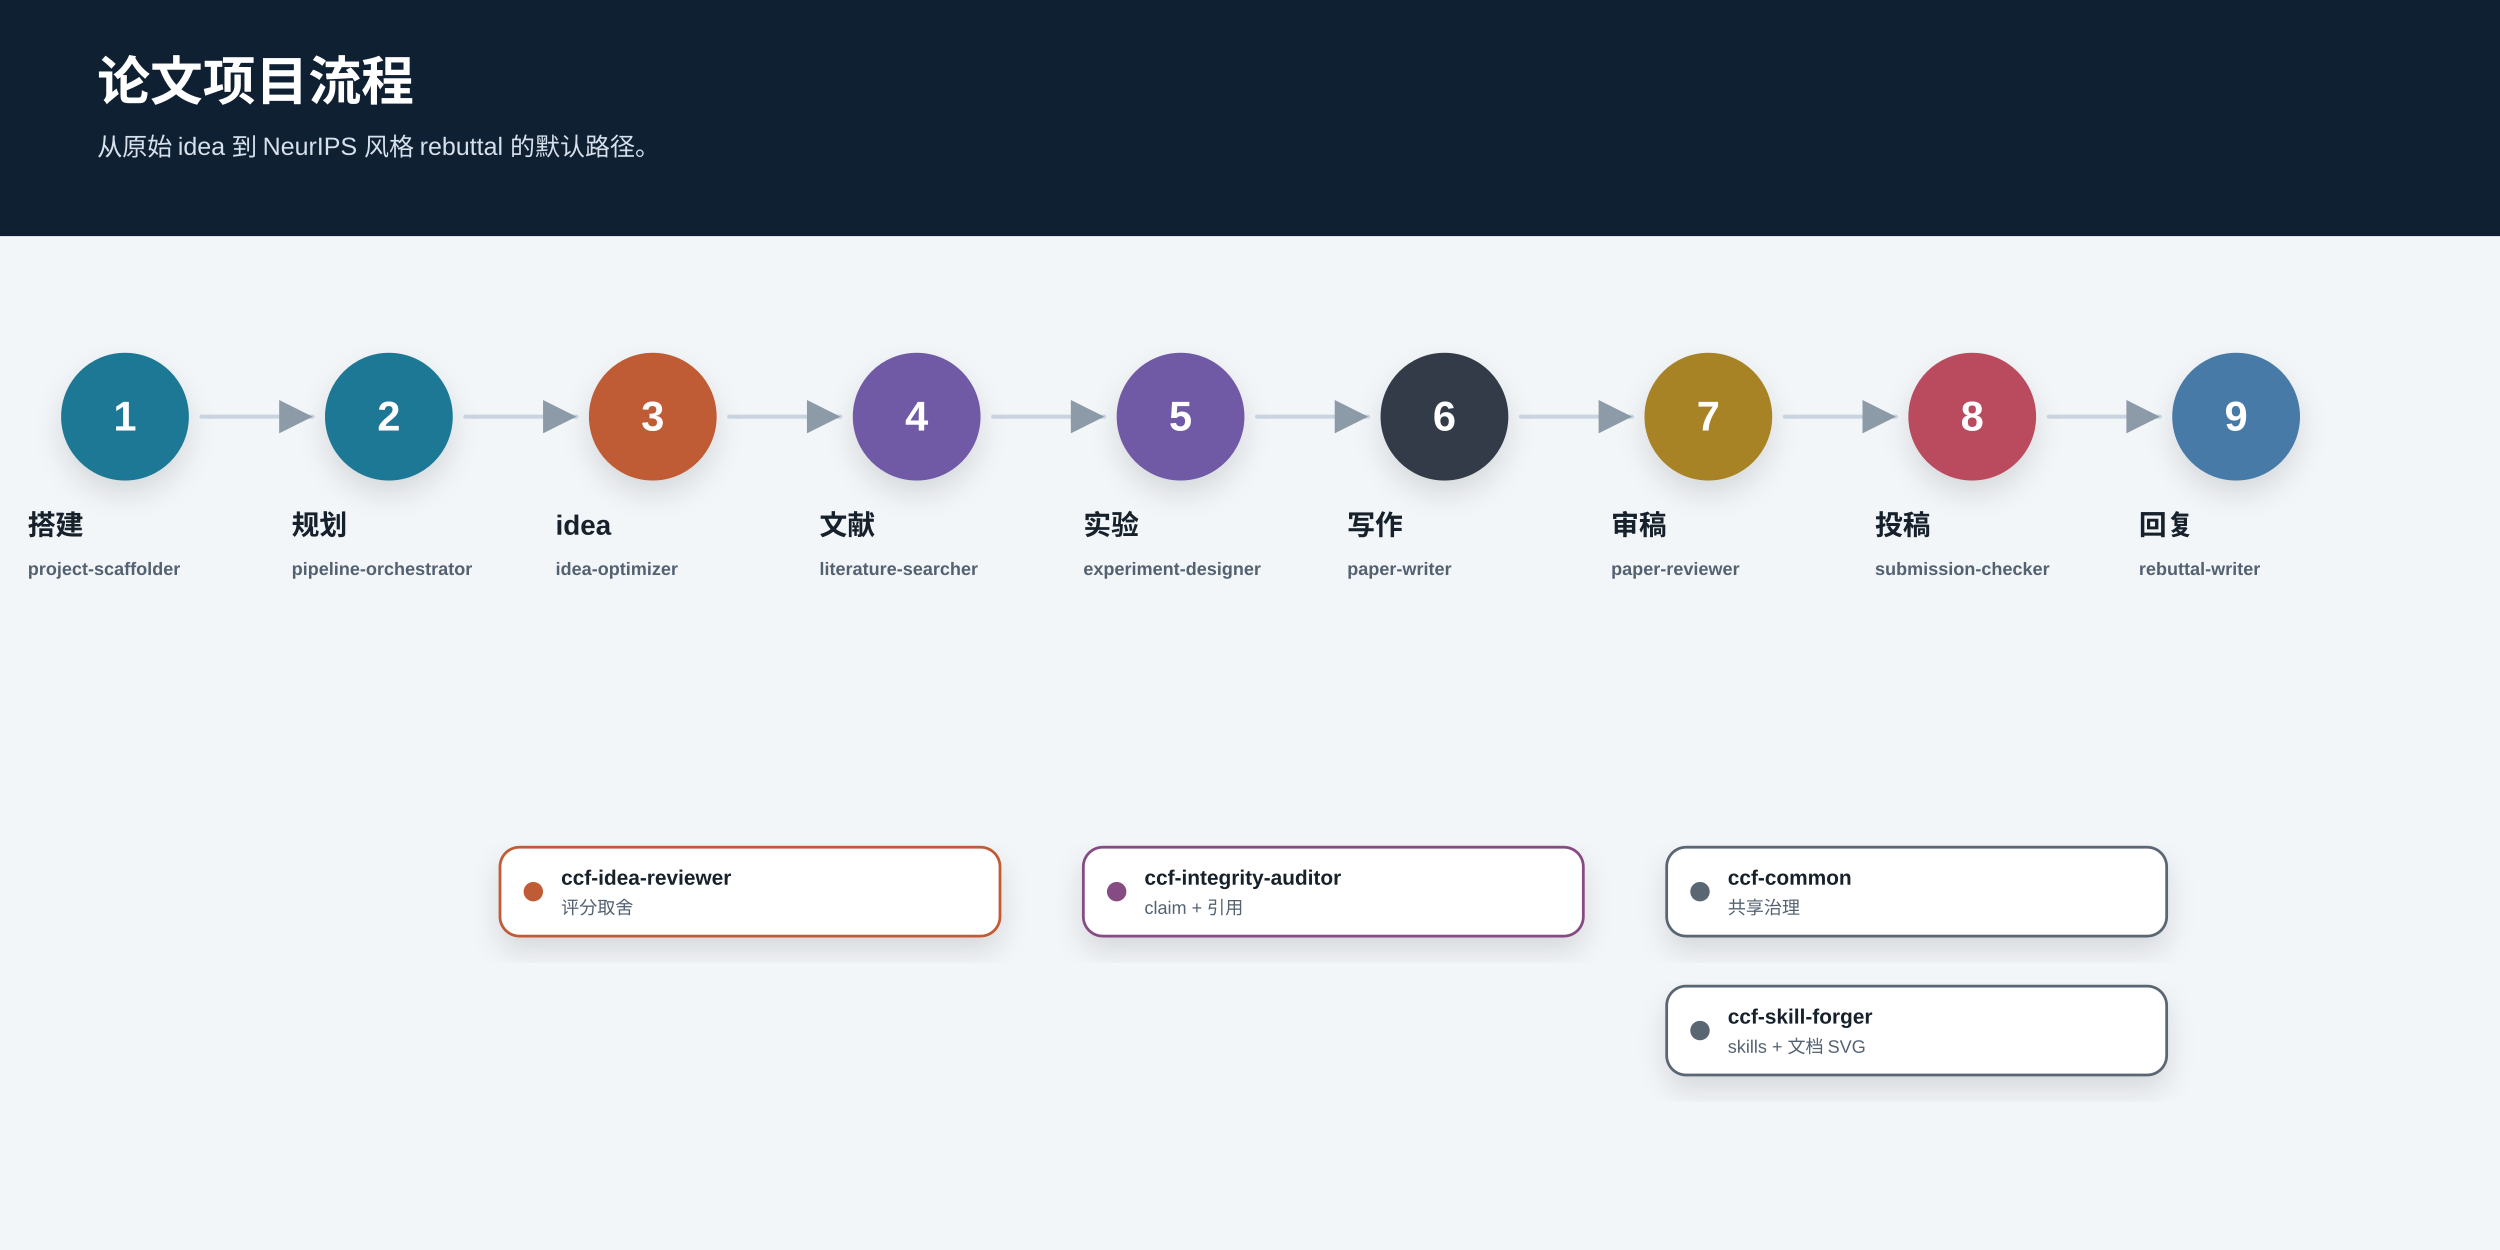
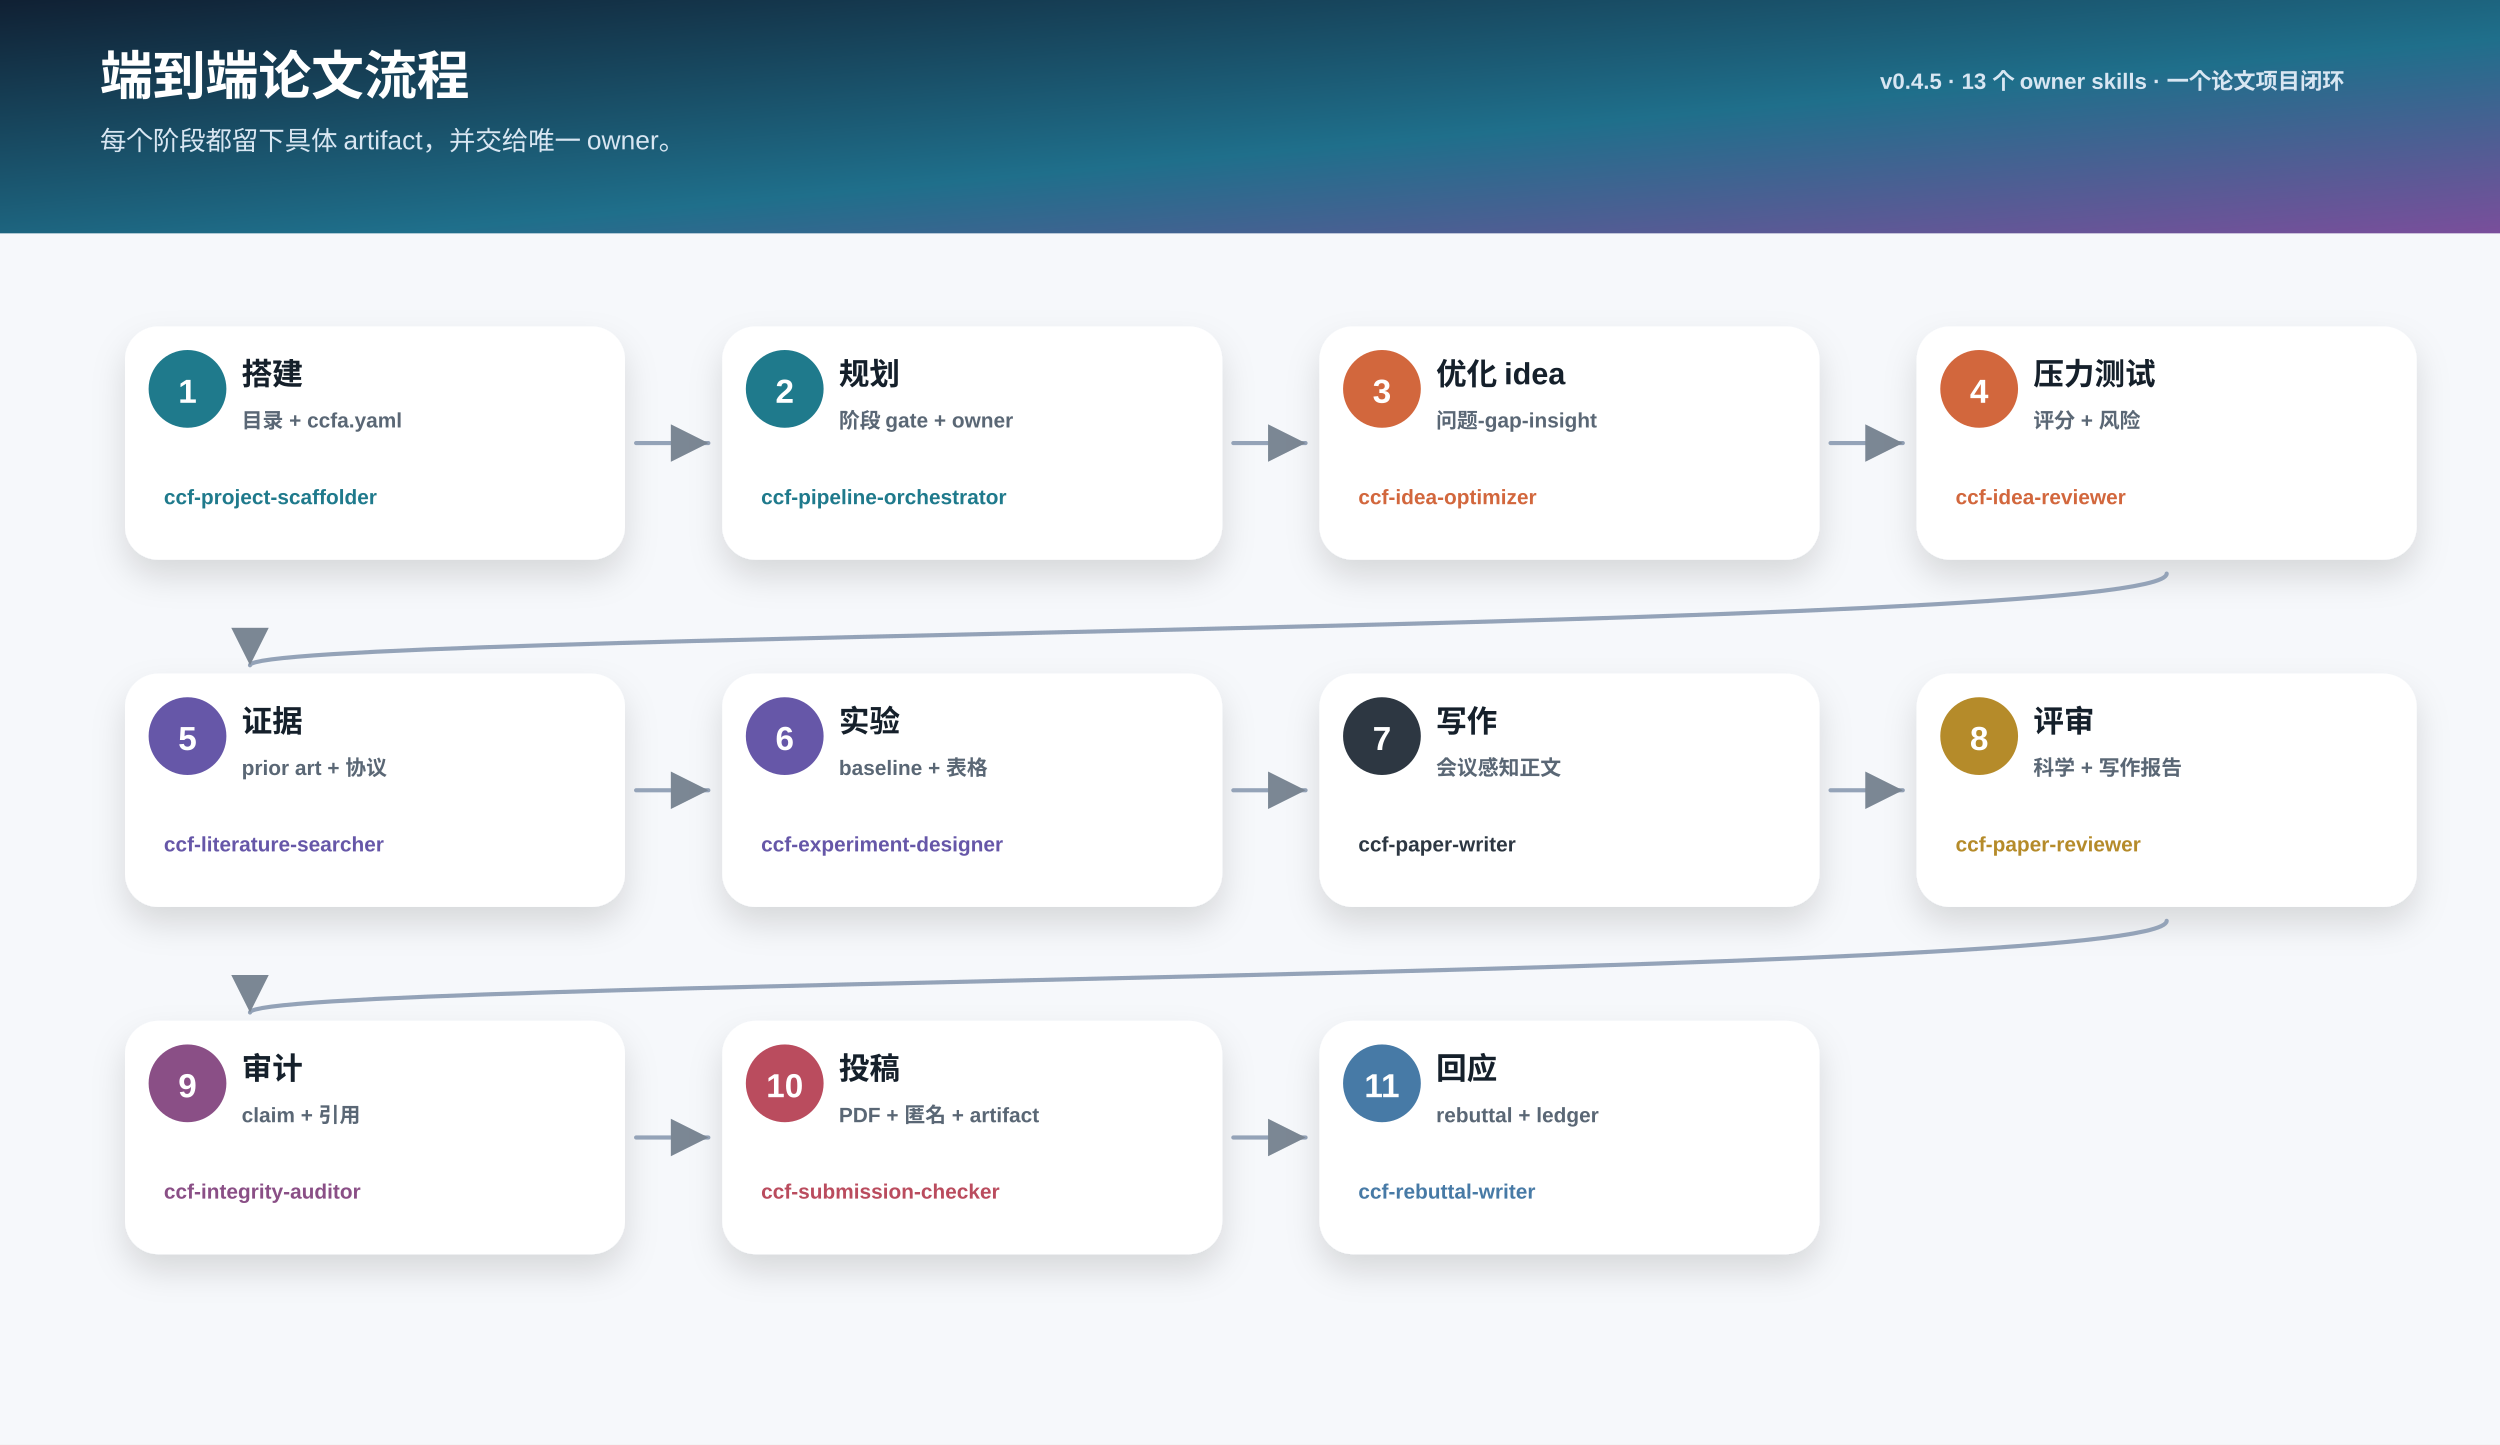
- <svg xmlns="http://www.w3.org/2000/svg" width="1800" height="900" viewBox="0 0 1800 900">
+ <svg xmlns="http://www.w3.org/2000/svg" width="1800" height="1040" viewBox="0 0 1800 1040">
  <defs>
-     <filter id="shadow" x="-20%" y="-20%" width="140%" height="150%">
-       <feDropShadow dx="0" dy="10" stdDeviation="10" flood-color="#0B1826" flood-opacity="0.12" />
+     <linearGradient id="header" x1="0" y1="0" x2="1" y2="1">
+       <stop offset="0" stop-color="#102033" />
+       <stop offset="0.58" stop-color="#1F6F8B" />
+       <stop offset="1" stop-color="#7A4E9B" />
+     </linearGradient>
+     <filter id="shadow" x="-20%" y="-20%" width="140%" height="160%">
+       <feDropShadow dx="0" dy="12" stdDeviation="12" flood-color="#0B1826" flood-opacity="0.13" />
    </filter>
-     <marker id="arrow" markerWidth="12" markerHeight="12" refX="10" refY="6" orient="auto">
-       <path d="M2,2 L10,6 L2,10 Z" fill="#8D9AA8" />
+     <marker id="arrow" markerWidth="13" markerHeight="13" refX="11" refY="6.5" orient="auto">
+       <path d="M2,2 L11,6.5 L2,11 Z" fill="#7B8794" />
    </marker>
  </defs>
  <style>text{font-family:Microsoft YaHei, Segoe UI, Arial, sans-serif;dominant-baseline:auto} .mono{font-family:Consolas,Menlo,monospace}</style>
-   <rect x="0" y="0" width="1800" height="900" rx="0" fill="#F3F6F9" stroke="none" stroke-width="2" />
-   <rect x="0" y="0" width="1800" height="170" rx="0" fill="#102033" stroke="none" stroke-width="2" />
-   <text x="70" y="72" font-size="38" font-weight="820" fill="#FFFFFF" text-anchor="start">论文项目流程</text>
-   <text x="70" y="112" font-size="18" font-weight="450" fill="#D6E1EC" text-anchor="start">从原始 idea 到 NeurIPS 风格 rebuttal 的默认路径。</text>
-   <circle cx="90" cy="300" r="46" fill="#1E7894" filter="url(#shadow)" />
-   <text x="90" y="310" font-size="30" font-weight="850" fill="#FFFFFF" text-anchor="middle">1</text>
-   <text x="20" y="385" font-size="20" font-weight="800" fill="#17212B" text-anchor="start">搭建</text>
-   <text x="20" y="414" font-size="13" font-weight="600" fill="#536171" text-anchor="start">project-scaffolder</text>
-   <line x1="145" y1="300" x2="225" y2="300" stroke="#CAD4DE" stroke-width="3" stroke-linecap="round" marker-end="url(#arrow)" />
-   <circle cx="280" cy="300" r="46" fill="#1E7894" filter="url(#shadow)" />
-   <text x="280" y="310" font-size="30" font-weight="850" fill="#FFFFFF" text-anchor="middle">2</text>
-   <text x="210" y="385" font-size="20" font-weight="800" fill="#17212B" text-anchor="start">规划</text>
-   <text x="210" y="414" font-size="13" font-weight="600" fill="#536171" text-anchor="start">pipeline-orchestrator</text>
-   <line x1="335" y1="300" x2="415" y2="300" stroke="#CAD4DE" stroke-width="3" stroke-linecap="round" marker-end="url(#arrow)" />
-   <circle cx="470" cy="300" r="46" fill="#C05C35" filter="url(#shadow)" />
-   <text x="470" y="310" font-size="30" font-weight="850" fill="#FFFFFF" text-anchor="middle">3</text>
-   <text x="400" y="385" font-size="20" font-weight="800" fill="#17212B" text-anchor="start">idea</text>
-   <text x="400" y="414" font-size="13" font-weight="600" fill="#536171" text-anchor="start">idea-optimizer</text>
-   <line x1="525" y1="300" x2="605" y2="300" stroke="#CAD4DE" stroke-width="3" stroke-linecap="round" marker-end="url(#arrow)" />
-   <circle cx="660" cy="300" r="46" fill="#6F5AA6" filter="url(#shadow)" />
-   <text x="660" y="310" font-size="30" font-weight="850" fill="#FFFFFF" text-anchor="middle">4</text>
-   <text x="590" y="385" font-size="20" font-weight="800" fill="#17212B" text-anchor="start">文献</text>
-   <text x="590" y="414" font-size="13" font-weight="600" fill="#536171" text-anchor="start">literature-searcher</text>
-   <line x1="715" y1="300" x2="795" y2="300" stroke="#CAD4DE" stroke-width="3" stroke-linecap="round" marker-end="url(#arrow)" />
-   <circle cx="850" cy="300" r="46" fill="#6F5AA6" filter="url(#shadow)" />
-   <text x="850" y="310" font-size="30" font-weight="850" fill="#FFFFFF" text-anchor="middle">5</text>
-   <text x="780" y="385" font-size="20" font-weight="800" fill="#17212B" text-anchor="start">实验</text>
-   <text x="780" y="414" font-size="13" font-weight="600" fill="#536171" text-anchor="start">experiment-designer</text>
-   <line x1="905" y1="300" x2="985" y2="300" stroke="#CAD4DE" stroke-width="3" stroke-linecap="round" marker-end="url(#arrow)" />
-   <circle cx="1040" cy="300" r="46" fill="#333B46" filter="url(#shadow)" />
-   <text x="1040" y="310" font-size="30" font-weight="850" fill="#FFFFFF" text-anchor="middle">6</text>
-   <text x="970" y="385" font-size="20" font-weight="800" fill="#17212B" text-anchor="start">写作</text>
-   <text x="970" y="414" font-size="13" font-weight="600" fill="#536171" text-anchor="start">paper-writer</text>
-   <line x1="1095" y1="300" x2="1175" y2="300" stroke="#CAD4DE" stroke-width="3" stroke-linecap="round" marker-end="url(#arrow)" />
-   <circle cx="1230" cy="300" r="46" fill="#A78328" filter="url(#shadow)" />
-   <text x="1230" y="310" font-size="30" font-weight="850" fill="#FFFFFF" text-anchor="middle">7</text>
-   <text x="1160" y="385" font-size="20" font-weight="800" fill="#17212B" text-anchor="start">审稿</text>
-   <text x="1160" y="414" font-size="13" font-weight="600" fill="#536171" text-anchor="start">paper-reviewer</text>
-   <line x1="1285" y1="300" x2="1365" y2="300" stroke="#CAD4DE" stroke-width="3" stroke-linecap="round" marker-end="url(#arrow)" />
-   <circle cx="1420" cy="300" r="46" fill="#BA4C5E" filter="url(#shadow)" />
-   <text x="1420" y="310" font-size="30" font-weight="850" fill="#FFFFFF" text-anchor="middle">8</text>
-   <text x="1350" y="385" font-size="20" font-weight="800" fill="#17212B" text-anchor="start">投稿</text>
-   <text x="1350" y="414" font-size="13" font-weight="600" fill="#536171" text-anchor="start">submission-checker</text>
-   <line x1="1475" y1="300" x2="1555" y2="300" stroke="#CAD4DE" stroke-width="3" stroke-linecap="round" marker-end="url(#arrow)" />
-   <circle cx="1610" cy="300" r="46" fill="#477AA6" filter="url(#shadow)" />
-   <text x="1610" y="310" font-size="30" font-weight="850" fill="#FFFFFF" text-anchor="middle">9</text>
-   <text x="1540" y="385" font-size="20" font-weight="800" fill="#17212B" text-anchor="start">回复</text>
-   <text x="1540" y="414" font-size="13" font-weight="600" fill="#536171" text-anchor="start">rebuttal-writer</text>
-   <rect x="360" y="610" width="360" height="64" rx="14" fill="#FFFFFF" stroke="#C05C35" stroke-width="2" filter="url(#shadow)" />
-   <circle cx="384" cy="642" r="7" fill="#C05C35" />
-   <text x="404" y="637" font-size="15" font-weight="780" fill="#17212B" text-anchor="start">ccf-idea-reviewer</text>
-   <text x="404" y="658" font-size="13" font-weight="500" fill="#536171" text-anchor="start">评分取舍</text>
-   <rect x="780" y="610" width="360" height="64" rx="14" fill="#FFFFFF" stroke="#854B82" stroke-width="2" filter="url(#shadow)" />
-   <circle cx="804" cy="642" r="7" fill="#854B82" />
-   <text x="824" y="637" font-size="15" font-weight="780" fill="#17212B" text-anchor="start">ccf-integrity-auditor</text>
-   <text x="824" y="658" font-size="13" font-weight="500" fill="#536171" text-anchor="start">claim + 引用</text>
-   <rect x="1200" y="610" width="360" height="64" rx="14" fill="#FFFFFF" stroke="#5A6672" stroke-width="2" filter="url(#shadow)" />
-   <circle cx="1224" cy="642" r="7" fill="#5A6672" />
-   <text x="1244" y="637" font-size="15" font-weight="780" fill="#17212B" text-anchor="start">ccf-common</text>
-   <text x="1244" y="658" font-size="13" font-weight="500" fill="#536171" text-anchor="start">共享治理</text>
-   <rect x="1200" y="710" width="360" height="64" rx="14" fill="#FFFFFF" stroke="#5A6672" stroke-width="2" filter="url(#shadow)" />
-   <circle cx="1224" cy="742" r="7" fill="#5A6672" />
-   <text x="1244" y="737" font-size="15" font-weight="780" fill="#17212B" text-anchor="start">ccf-skill-forger</text>
-   <text x="1244" y="758" font-size="13" font-weight="500" fill="#536171" text-anchor="start">skills + 文档 SVG</text>
+   <rect x="0" y="0" width="1800" height="1040" rx="0" fill="#F6F8FB" stroke="none" stroke-width="2" />
+   <rect x="0" y="0" width="1800" height="168" rx="0" fill="url(#header)" stroke="none" stroke-width="2" />
+   <text x="72" y="68" font-size="38" font-weight="850" fill="#FFFFFF" text-anchor="start">端到端论文流程</text>
+   <text x="72" y="108" font-size="19" font-weight="500" fill="#D8E6F2" text-anchor="start">每个阶段都留下具体 artifact，并交给唯一 owner。</text>
+   <text x="1688" y="64" font-size="16" font-weight="650" fill="#D8E6F2" text-anchor="end">v0.4.5 · 13 个 owner skills · 一个论文项目闭环</text>
+   <rect x="90" y="235" width="360" height="168" rx="24" fill="#FFFFFF" stroke="none" stroke-width="2" filter="url(#shadow)" />
+   <circle cx="135" cy="280" r="28" fill="#1F7A8C" />
+   <text x="135" y="290" font-size="24" font-weight="850" fill="#FFFFFF" text-anchor="middle">1</text>
+   <text x="174" y="277" font-size="22" font-weight="840" fill="#15202B" text-anchor="start">搭建</text>
+   <text x="174" y="308" font-size="15" font-weight="560" fill="#5A6775" text-anchor="start">目录 + ccfa.yaml</text>
+   <text x="118" y="363" font-size="15" font-weight="760" fill="#1F7A8C" text-anchor="start">ccf-project-scaffolder</text>
+   <line x1="458" y1="319" x2="510" y2="319" stroke="#94A3B8" stroke-width="3" stroke-linecap="round" marker-end="url(#arrow)" />
+   <rect x="520" y="235" width="360" height="168" rx="24" fill="#FFFFFF" stroke="none" stroke-width="2" filter="url(#shadow)" />
+   <circle cx="565" cy="280" r="28" fill="#1F7A8C" />
+   <text x="565" y="290" font-size="24" font-weight="850" fill="#FFFFFF" text-anchor="middle">2</text>
+   <text x="604" y="277" font-size="22" font-weight="840" fill="#15202B" text-anchor="start">规划</text>
+   <text x="604" y="308" font-size="15" font-weight="560" fill="#5A6775" text-anchor="start">阶段 gate + owner</text>
+   <text x="548" y="363" font-size="15" font-weight="760" fill="#1F7A8C" text-anchor="start">ccf-pipeline-orchestrator</text>
+   <line x1="888" y1="319" x2="940" y2="319" stroke="#94A3B8" stroke-width="3" stroke-linecap="round" marker-end="url(#arrow)" />
+   <rect x="950" y="235" width="360" height="168" rx="24" fill="#FFFFFF" stroke="none" stroke-width="2" filter="url(#shadow)" />
+   <circle cx="995" cy="280" r="28" fill="#D2673D" />
+   <text x="995" y="290" font-size="24" font-weight="850" fill="#FFFFFF" text-anchor="middle">3</text>
+   <text x="1034" y="277" font-size="22" font-weight="840" fill="#15202B" text-anchor="start">优化 idea</text>
+   <text x="1034" y="308" font-size="15" font-weight="560" fill="#5A6775" text-anchor="start">问题-gap-insight</text>
+   <text x="978" y="363" font-size="15" font-weight="760" fill="#D2673D" text-anchor="start">ccf-idea-optimizer</text>
+   <line x1="1318" y1="319" x2="1370" y2="319" stroke="#94A3B8" stroke-width="3" stroke-linecap="round" marker-end="url(#arrow)" />
+   <rect x="1380" y="235" width="360" height="168" rx="24" fill="#FFFFFF" stroke="none" stroke-width="2" filter="url(#shadow)" />
+   <circle cx="1425" cy="280" r="28" fill="#D2673D" />
+   <text x="1425" y="290" font-size="24" font-weight="850" fill="#FFFFFF" text-anchor="middle">4</text>
+   <text x="1464" y="277" font-size="22" font-weight="840" fill="#15202B" text-anchor="start">压力测试</text>
+   <text x="1464" y="308" font-size="15" font-weight="560" fill="#5A6775" text-anchor="start">评分 + 风险</text>
+   <text x="1408" y="363" font-size="15" font-weight="760" fill="#D2673D" text-anchor="start">ccf-idea-reviewer</text>
+   <path d="M1560 413 C1560 455, 180 455, 180 479" fill="none" stroke="#94A3B8" stroke-width="3" stroke-linecap="round" stroke-linejoin="round" marker-end="url(#arrow)" />
+   <rect x="90" y="485" width="360" height="168" rx="24" fill="#FFFFFF" stroke="none" stroke-width="2" filter="url(#shadow)" />
+   <circle cx="135" cy="530" r="28" fill="#6657A8" />
+   <text x="135" y="540" font-size="24" font-weight="850" fill="#FFFFFF" text-anchor="middle">5</text>
+   <text x="174" y="527" font-size="22" font-weight="840" fill="#15202B" text-anchor="start">证据</text>
+   <text x="174" y="558" font-size="15" font-weight="560" fill="#5A6775" text-anchor="start">prior art + 协议</text>
+   <text x="118" y="613" font-size="15" font-weight="760" fill="#6657A8" text-anchor="start">ccf-literature-searcher</text>
+   <line x1="458" y1="569" x2="510" y2="569" stroke="#94A3B8" stroke-width="3" stroke-linecap="round" marker-end="url(#arrow)" />
+   <rect x="520" y="485" width="360" height="168" rx="24" fill="#FFFFFF" stroke="none" stroke-width="2" filter="url(#shadow)" />
+   <circle cx="565" cy="530" r="28" fill="#6657A8" />
+   <text x="565" y="540" font-size="24" font-weight="850" fill="#FFFFFF" text-anchor="middle">6</text>
+   <text x="604" y="527" font-size="22" font-weight="840" fill="#15202B" text-anchor="start">实验</text>
+   <text x="604" y="558" font-size="15" font-weight="560" fill="#5A6775" text-anchor="start">baseline + 表格</text>
+   <text x="548" y="613" font-size="15" font-weight="760" fill="#6657A8" text-anchor="start">ccf-experiment-designer</text>
+   <line x1="888" y1="569" x2="940" y2="569" stroke="#94A3B8" stroke-width="3" stroke-linecap="round" marker-end="url(#arrow)" />
+   <rect x="950" y="485" width="360" height="168" rx="24" fill="#FFFFFF" stroke="none" stroke-width="2" filter="url(#shadow)" />
+   <circle cx="995" cy="530" r="28" fill="#2D3742" />
+   <text x="995" y="540" font-size="24" font-weight="850" fill="#FFFFFF" text-anchor="middle">7</text>
+   <text x="1034" y="527" font-size="22" font-weight="840" fill="#15202B" text-anchor="start">写作</text>
+   <text x="1034" y="558" font-size="15" font-weight="560" fill="#5A6775" text-anchor="start">会议感知正文</text>
+   <text x="978" y="613" font-size="15" font-weight="760" fill="#2D3742" text-anchor="start">ccf-paper-writer</text>
+   <line x1="1318" y1="569" x2="1370" y2="569" stroke="#94A3B8" stroke-width="3" stroke-linecap="round" marker-end="url(#arrow)" />
+   <rect x="1380" y="485" width="360" height="168" rx="24" fill="#FFFFFF" stroke="none" stroke-width="2" filter="url(#shadow)" />
+   <circle cx="1425" cy="530" r="28" fill="#B58B2A" />
+   <text x="1425" y="540" font-size="24" font-weight="850" fill="#FFFFFF" text-anchor="middle">8</text>
+   <text x="1464" y="527" font-size="22" font-weight="840" fill="#15202B" text-anchor="start">评审</text>
+   <text x="1464" y="558" font-size="15" font-weight="560" fill="#5A6775" text-anchor="start">科学 + 写作报告</text>
+   <text x="1408" y="613" font-size="15" font-weight="760" fill="#B58B2A" text-anchor="start">ccf-paper-reviewer</text>
+   <path d="M1560 663 C1560 705, 180 705, 180 729" fill="none" stroke="#94A3B8" stroke-width="3" stroke-linecap="round" stroke-linejoin="round" marker-end="url(#arrow)" />
+   <rect x="90" y="735" width="360" height="168" rx="24" fill="#FFFFFF" stroke="none" stroke-width="2" filter="url(#shadow)" />
+   <circle cx="135" cy="780" r="28" fill="#8A4F86" />
+   <text x="135" y="790" font-size="24" font-weight="850" fill="#FFFFFF" text-anchor="middle">9</text>
+   <text x="174" y="777" font-size="22" font-weight="840" fill="#15202B" text-anchor="start">审计</text>
+   <text x="174" y="808" font-size="15" font-weight="560" fill="#5A6775" text-anchor="start">claim + 引用</text>
+   <text x="118" y="863" font-size="15" font-weight="760" fill="#8A4F86" text-anchor="start">ccf-integrity-auditor</text>
+   <line x1="458" y1="819" x2="510" y2="819" stroke="#94A3B8" stroke-width="3" stroke-linecap="round" marker-end="url(#arrow)" />
+   <rect x="520" y="735" width="360" height="168" rx="24" fill="#FFFFFF" stroke="none" stroke-width="2" filter="url(#shadow)" />
+   <circle cx="565" cy="780" r="28" fill="#BA4C5E" />
+   <text x="565" y="790" font-size="24" font-weight="850" fill="#FFFFFF" text-anchor="middle">10</text>
+   <text x="604" y="777" font-size="22" font-weight="840" fill="#15202B" text-anchor="start">投稿</text>
+   <text x="604" y="808" font-size="15" font-weight="560" fill="#5A6775" text-anchor="start">PDF + 匿名 + artifact</text>
+   <text x="548" y="863" font-size="15" font-weight="760" fill="#BA4C5E" text-anchor="start">ccf-submission-checker</text>
+   <line x1="888" y1="819" x2="940" y2="819" stroke="#94A3B8" stroke-width="3" stroke-linecap="round" marker-end="url(#arrow)" />
+   <rect x="950" y="735" width="360" height="168" rx="24" fill="#FFFFFF" stroke="none" stroke-width="2" filter="url(#shadow)" />
+   <circle cx="995" cy="780" r="28" fill="#477AA6" />
+   <text x="995" y="790" font-size="24" font-weight="850" fill="#FFFFFF" text-anchor="middle">11</text>
+   <text x="1034" y="777" font-size="22" font-weight="840" fill="#15202B" text-anchor="start">回应</text>
+   <text x="1034" y="808" font-size="15" font-weight="560" fill="#5A6775" text-anchor="start">rebuttal + ledger</text>
+   <text x="978" y="863" font-size="15" font-weight="760" fill="#477AA6" text-anchor="start">ccf-rebuttal-writer</text>
</svg>
